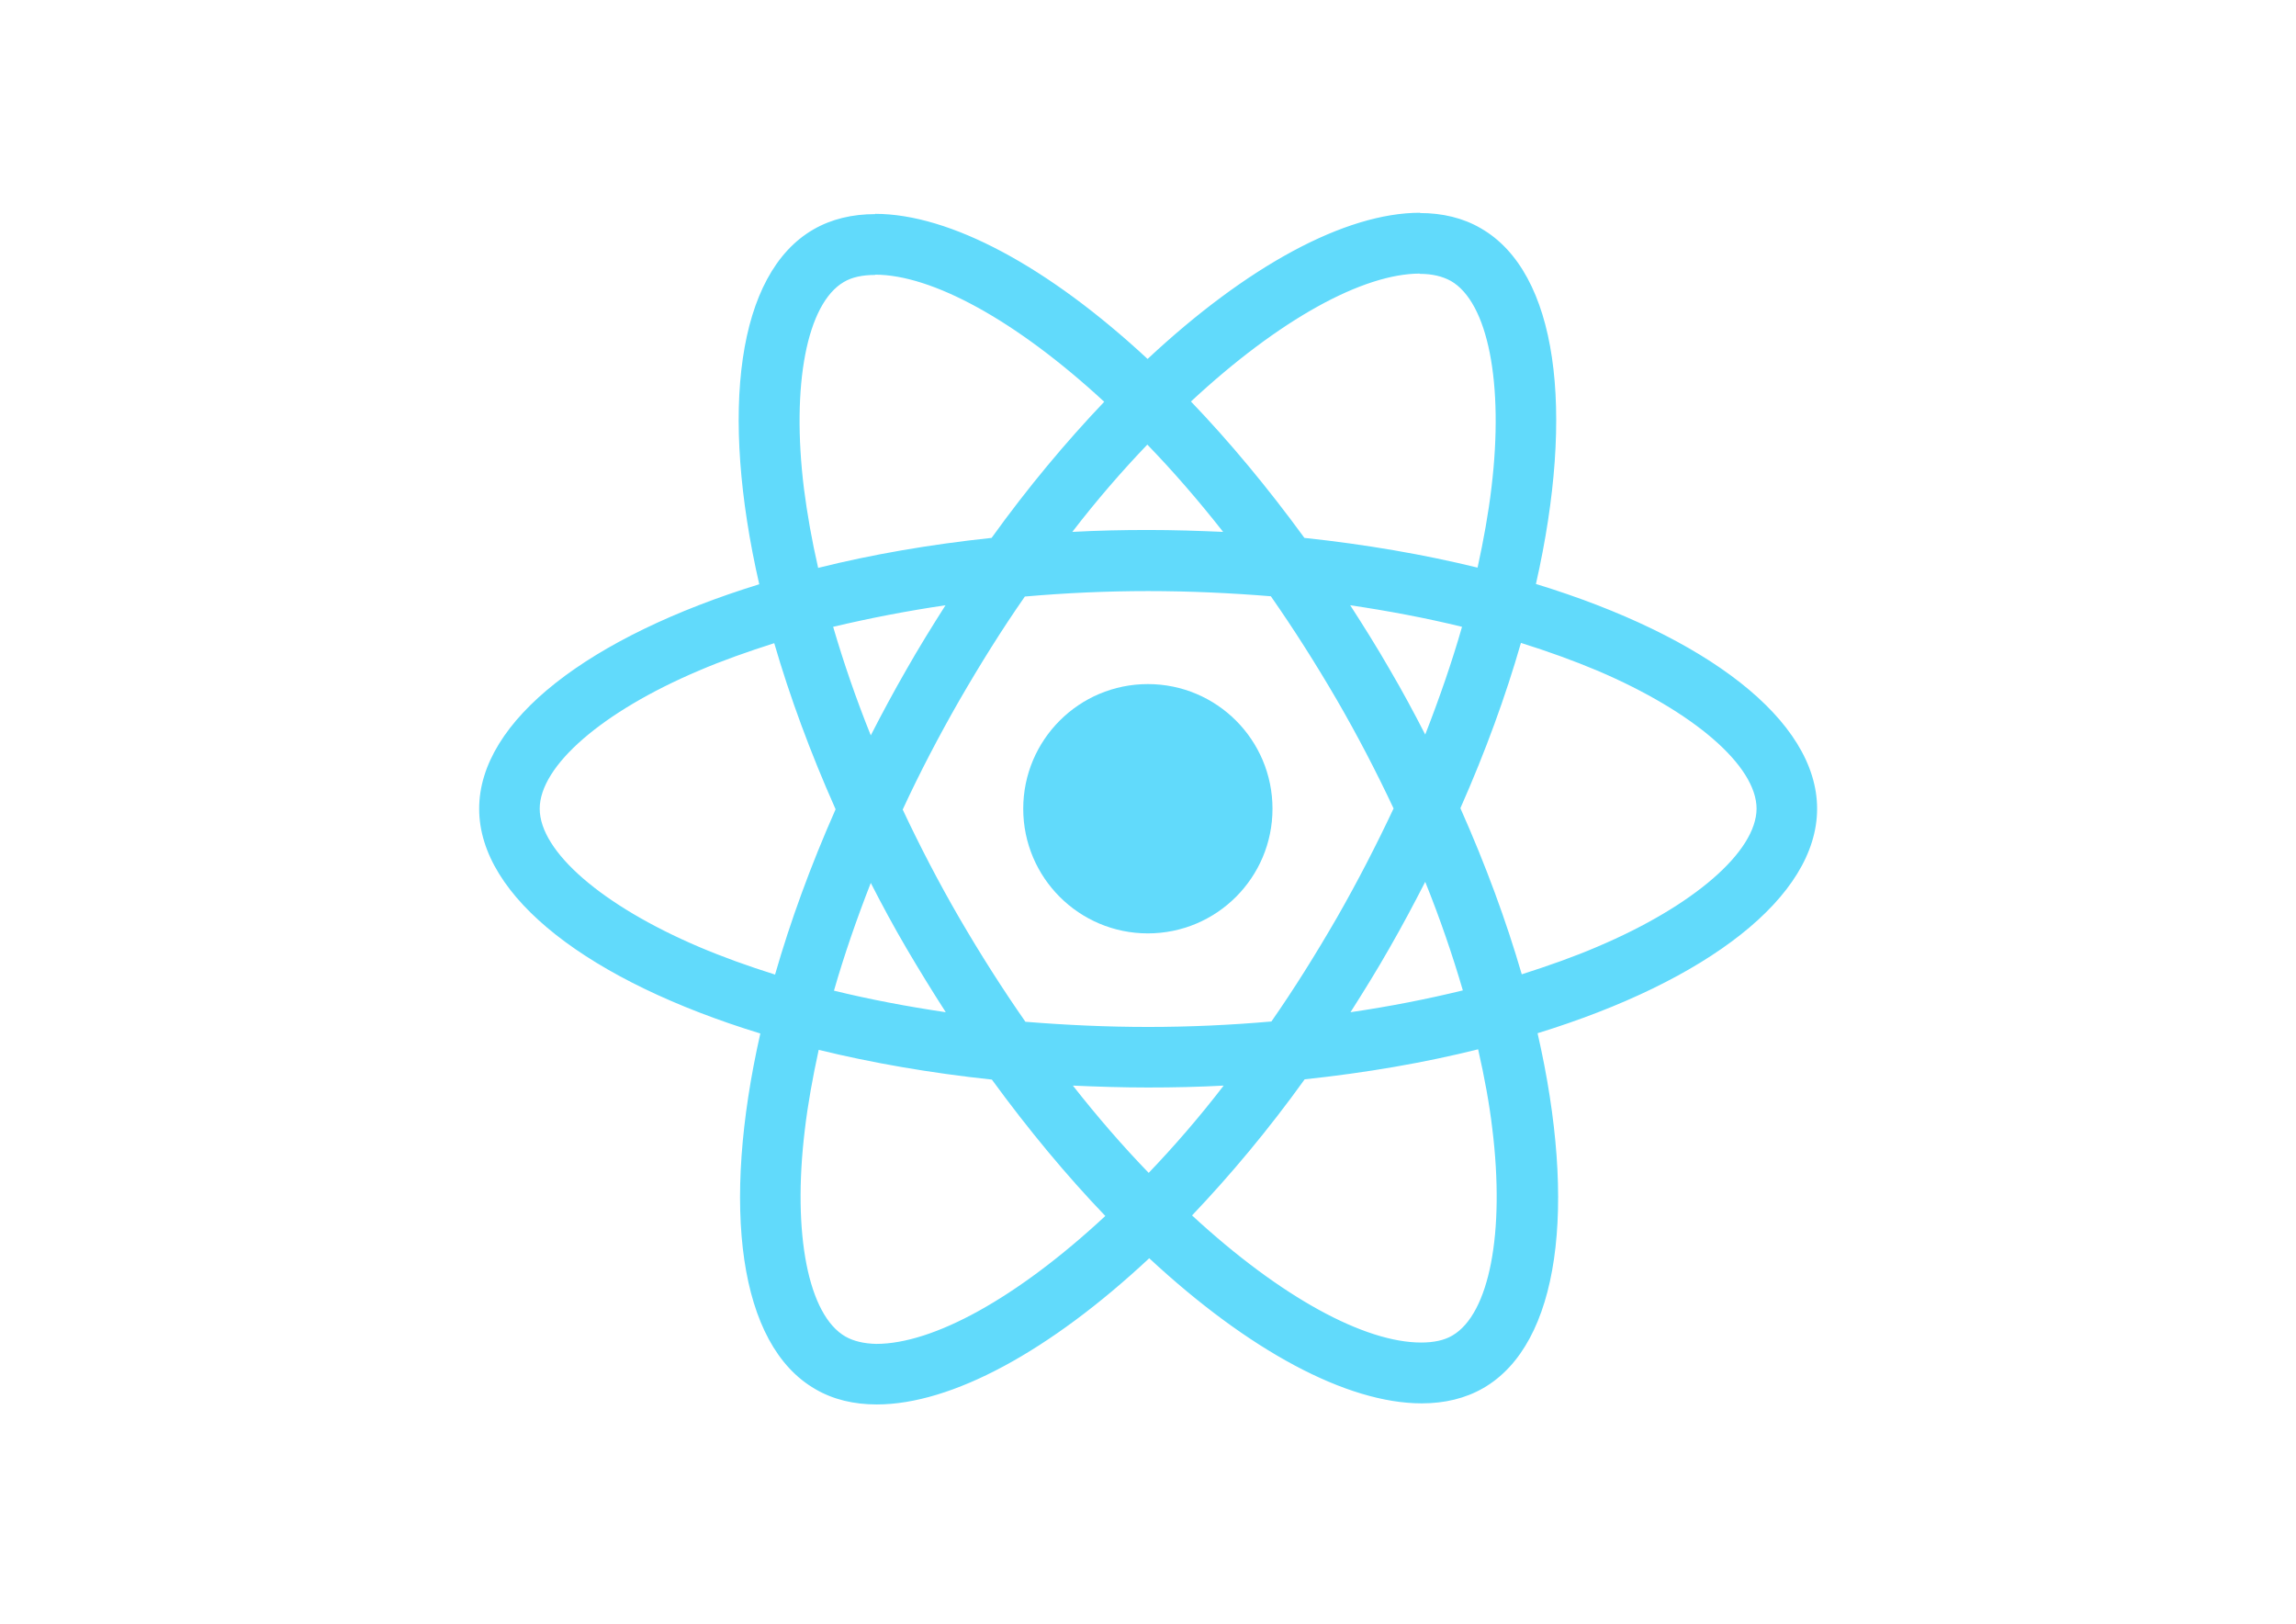
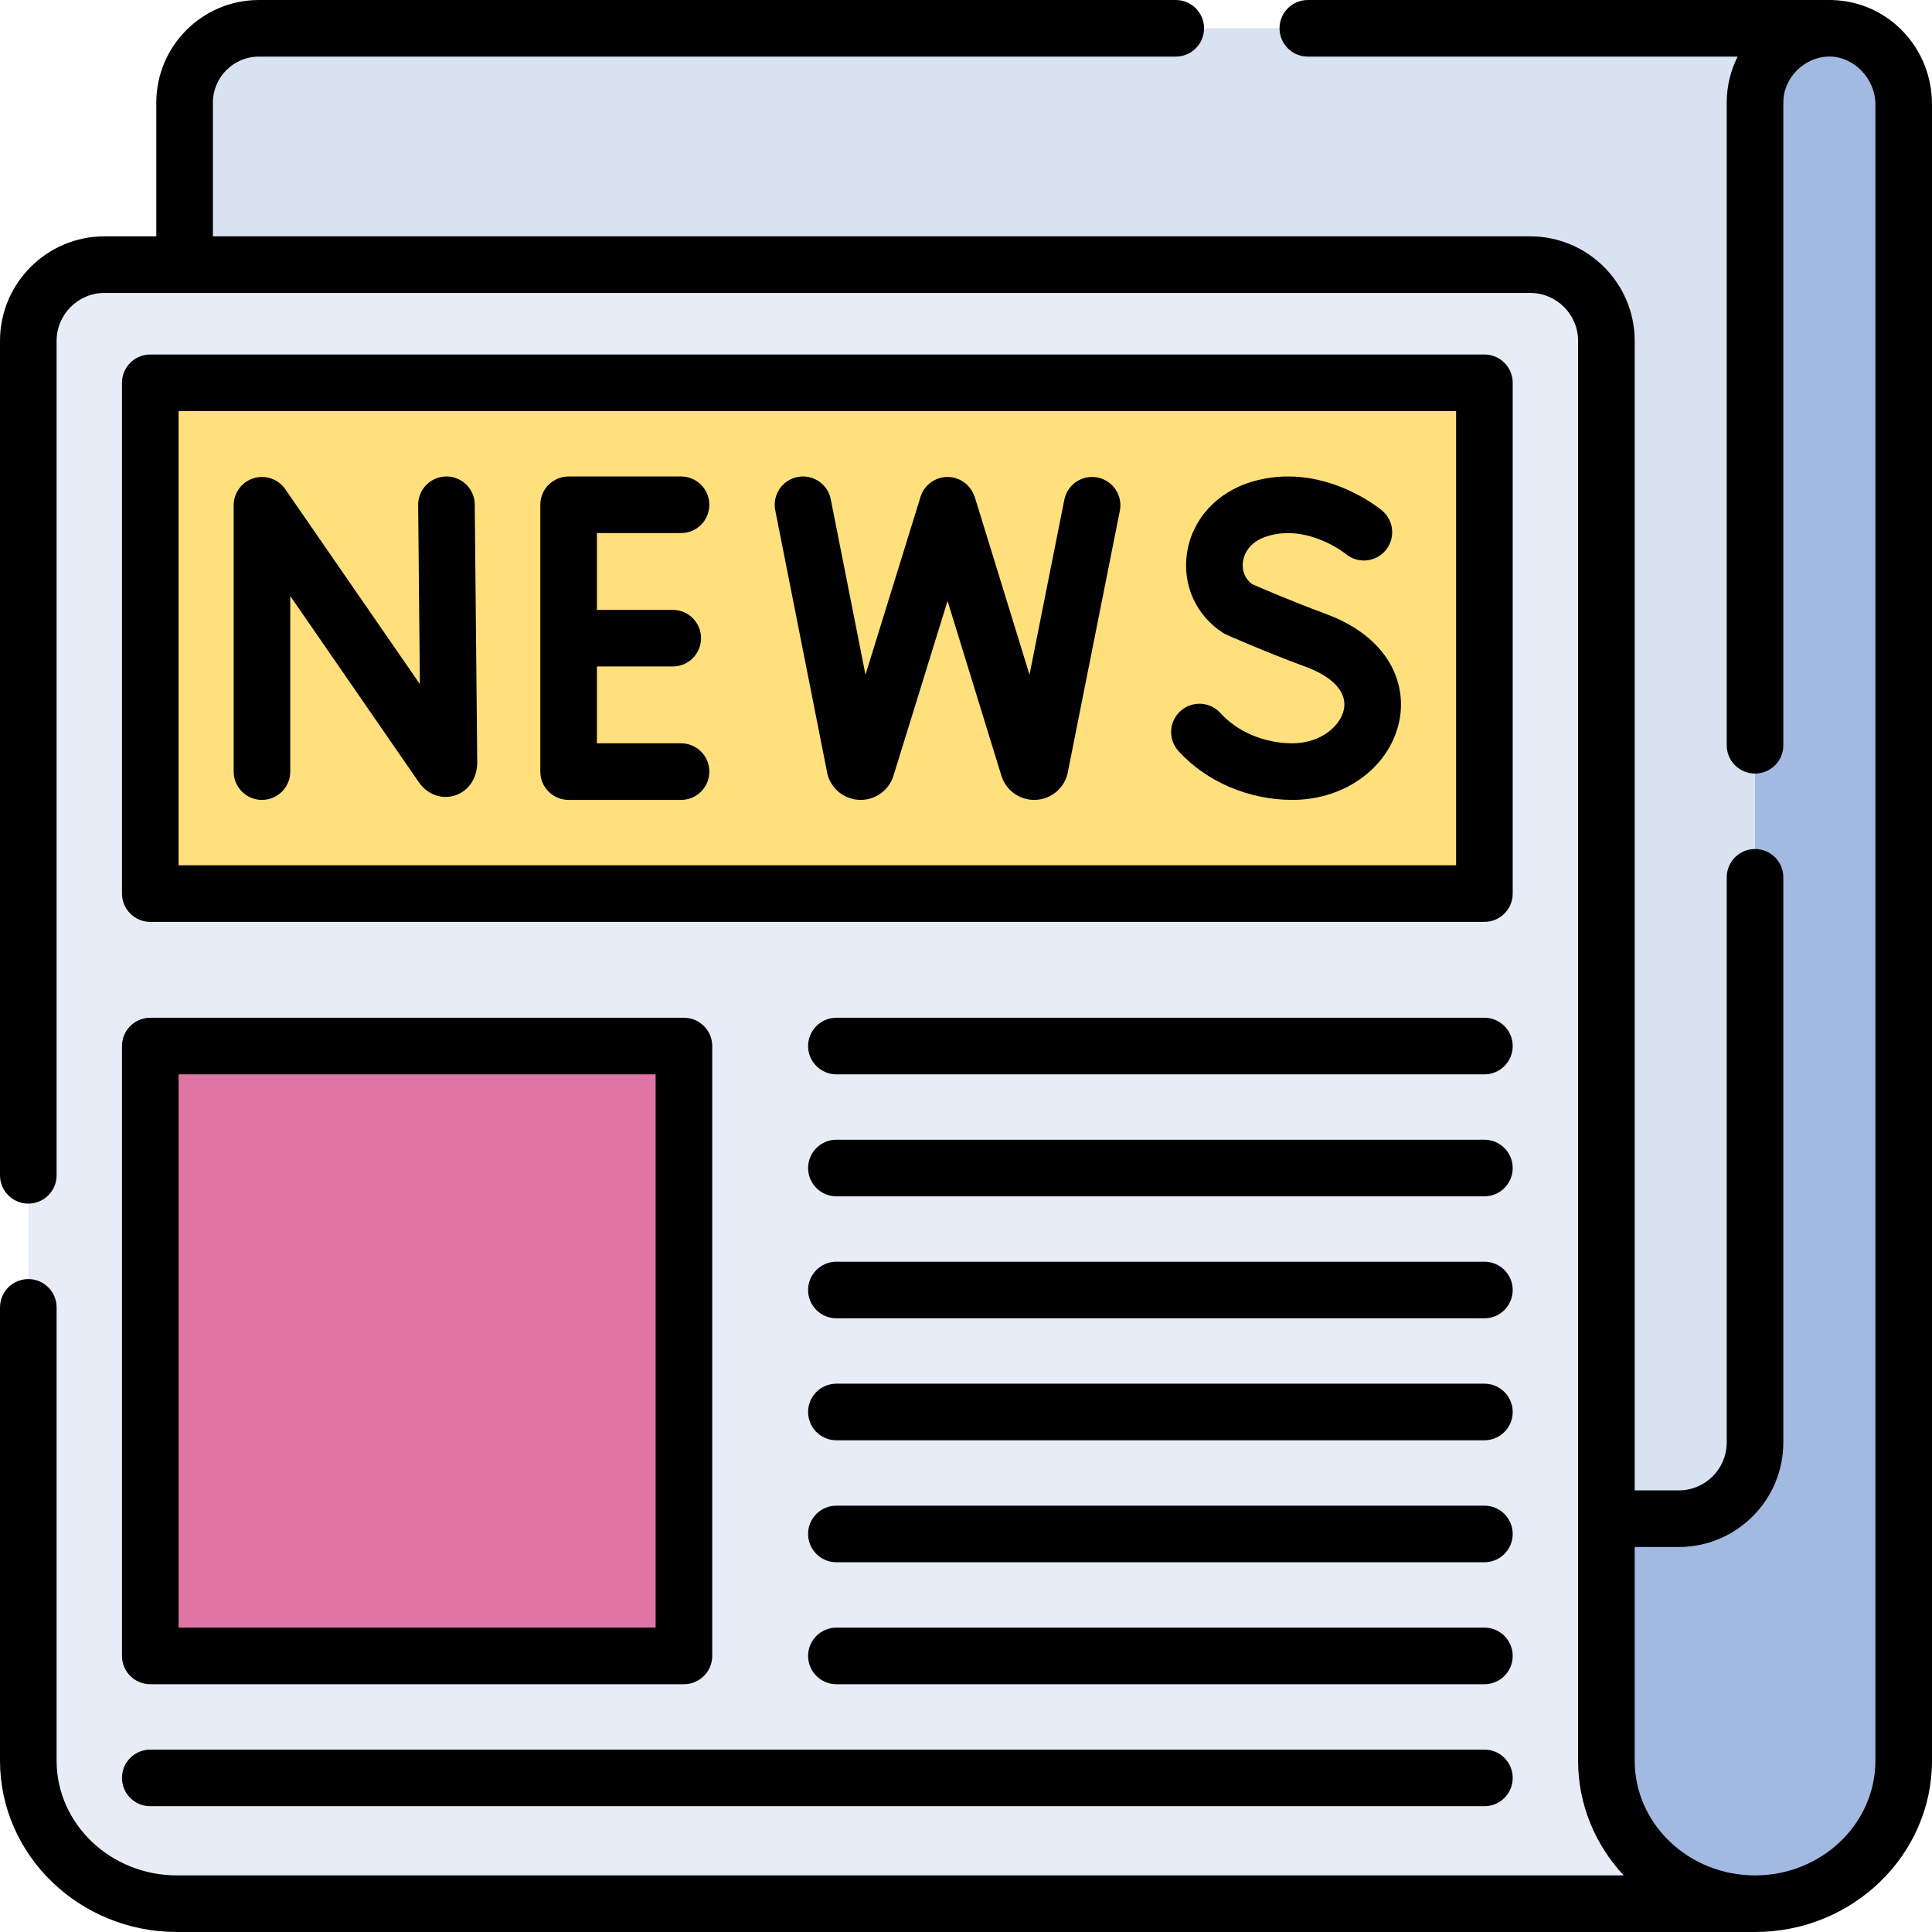
- <svg xmlns="http://www.w3.org/2000/svg" viewBox="0 0 841.9 595.3">
-   <g fill="#61DAFB">
-     <path d="M666.3 296.5c0-32.5-40.7-63.3-103.1-82.4 14.4-63.6 8-114.2-20.2-130.4-6.5-3.8-14.1-5.6-22.4-5.6v22.3c4.6 0 8.3.9 11.4 2.6 13.6 7.8 19.5 37.5 14.9 75.7-1.1 9.4-2.9 19.3-5.1 29.4-19.6-4.8-41-8.5-63.5-10.9-13.5-18.5-27.5-35.3-41.6-50 32.6-30.3 63.2-46.9 84-46.9V78c-27.5 0-63.5 19.6-99.9 53.6-36.4-33.8-72.4-53.2-99.9-53.2v22.3c20.7 0 51.4 16.5 84 46.6-14 14.7-28 31.4-41.3 49.9-22.6 2.4-44 6.1-63.6 11-2.3-10-4-19.7-5.2-29-4.7-38.2 1.1-67.9 14.6-75.8 3-1.8 6.9-2.6 11.5-2.6V78.5c-8.4 0-16 1.8-22.6 5.6-28.1 16.2-34.4 66.7-19.9 130.1-62.2 19.2-102.7 49.9-102.7 82.3 0 32.5 40.7 63.3 103.1 82.4-14.4 63.6-8 114.2 20.2 130.4 6.5 3.8 14.1 5.6 22.5 5.6 27.5 0 63.5-19.6 99.9-53.6 36.4 33.8 72.4 53.2 99.9 53.2 8.4 0 16-1.8 22.6-5.6 28.1-16.2 34.4-66.7 19.9-130.1 62-19.1 102.5-49.9 102.5-82.3zm-130.2-66.7c-3.7 12.9-8.3 26.2-13.5 39.5-4.1-8-8.4-16-13.1-24-4.6-8-9.5-15.8-14.4-23.4 14.2 2.1 27.9 4.7 41 7.9zm-45.8 106.5c-7.8 13.5-15.8 26.3-24.1 38.2-14.9 1.3-30 2-45.2 2-15.1 0-30.2-.7-45-1.9-8.3-11.9-16.4-24.6-24.2-38-7.6-13.1-14.5-26.4-20.8-39.8 6.2-13.4 13.2-26.8 20.7-39.9 7.8-13.5 15.8-26.3 24.1-38.2 14.9-1.3 30-2 45.2-2 15.1 0 30.2.7 45 1.9 8.3 11.9 16.4 24.6 24.2 38 7.6 13.1 14.5 26.4 20.8 39.8-6.3 13.4-13.2 26.8-20.7 39.9zm32.3-13c5.4 13.4 10 26.8 13.8 39.8-13.1 3.2-26.9 5.9-41.2 8 4.9-7.7 9.8-15.6 14.4-23.7 4.6-8 8.9-16.1 13-24.1zM421.2 430c-9.3-9.6-18.6-20.3-27.8-32 9 .4 18.2.7 27.5.7 9.4 0 18.7-.2 27.8-.7-9 11.7-18.3 22.4-27.5 32zm-74.4-58.9c-14.2-2.1-27.9-4.7-41-7.9 3.7-12.9 8.3-26.2 13.5-39.5 4.1 8 8.4 16 13.1 24 4.7 8 9.5 15.8 14.4 23.4zM420.7 163c9.3 9.6 18.6 20.3 27.8 32-9-.4-18.2-.7-27.5-.7-9.4 0-18.7.2-27.8.7 9-11.7 18.3-22.4 27.5-32zm-74 58.9c-4.9 7.7-9.8 15.6-14.4 23.7-4.6 8-8.9 16-13 24-5.4-13.4-10-26.8-13.8-39.8 13.1-3.1 26.9-5.8 41.2-7.9zm-90.5 125.2c-35.4-15.1-58.3-34.9-58.3-50.6 0-15.7 22.9-35.6 58.3-50.6 8.6-3.7 18-7 27.7-10.1 5.7 19.6 13.2 40 22.5 60.9-9.2 20.8-16.6 41.1-22.2 60.6-9.9-3.1-19.3-6.5-28-10.2zM310 490c-13.6-7.8-19.5-37.5-14.9-75.7 1.1-9.4 2.9-19.3 5.1-29.4 19.6 4.8 41 8.5 63.5 10.9 13.5 18.5 27.5 35.3 41.6 50-32.6 30.3-63.2 46.9-84 46.9-4.5-.1-8.3-1-11.3-2.7zm237.2-76.2c4.7 38.2-1.1 67.9-14.6 75.8-3 1.8-6.9 2.6-11.5 2.6-20.7 0-51.4-16.5-84-46.6 14-14.7 28-31.4 41.3-49.9 22.6-2.4 44-6.1 63.6-11 2.3 10.1 4.1 19.8 5.2 29.1zm38.5-66.7c-8.6 3.7-18 7-27.7 10.1-5.7-19.6-13.2-40-22.5-60.9 9.2-20.8 16.6-41.1 22.2-60.6 9.9 3.1 19.3 6.5 28.1 10.2 35.4 15.1 58.3 34.9 58.3 50.6-.1 15.7-23 35.6-58.4 50.6zM320.8 78.4z" />
-     <circle cx="420.9" cy="296.5" r="45.7" />
-     <path d="M520.5 78.1z" />
+ <svg xmlns="http://www.w3.org/2000/svg" id="Capa_1" enable-background="new 0 0 512 512" height="512" viewBox="0 0 512 512" width="512">
+   <g>
+     <g>
+       <path d="m465.104 504.5c-21.758 0-39.396-16.969-39.396-37.9v-376.267c0-11.158-9.045-20.203-20.203-20.203h-377.802c-11.158 0-20.203 9.045-20.203 20.203v376.267c0 20.932 17.638 37.9 39.396 37.9z" fill="#e7ecf6" />
+     </g>
+     <g>
+       <path d="m39.825 277.213h141.423v161.626h-141.423z" fill="#df75a5" />
+     </g>
+     <g>
+       <path d="m39.825 101.445h353.557v135.362h-353.557z" fill="#ffe07d" />
+     </g>
+     <g>
+       <path d="m484.802 7.5c-10.879 0-19.698 8.819-19.698 19.698v355.072c0 11.158-9.045 20.203-20.203 20.203h-19.193v-312.14c0-11.158-9.045-20.203-20.203-20.203h-356.588v-42.932c0-10.879 8.819-19.698 19.698-19.698z" fill="#d8e2f1" />
+     </g>
+     <g>
+       <path d="m425.707 466.6c0 20.932 17.638 37.9 39.396 37.9s39.396-16.969 39.396-37.9v-438.93c0-10.681-8.306-19.778-18.98-20.157-11.206-.398-20.416 8.568-20.416 19.685v355.072c0 11.158-9.045 20.203-20.203 20.203h-19.193z" fill="#a2b9e2" />
+     </g>
+     <g>
+       <path d="m393.382 269.713h-171.728c-4.142 0-7.5 3.358-7.5 7.5s3.358 7.5 7.5 7.5h171.728c4.142 0 7.5-3.358 7.5-7.5s-3.358-7.5-7.5-7.5z" />
+       <path d="m393.382 302.039h-171.728c-4.142 0-7.5 3.358-7.5 7.5s3.358 7.5 7.5 7.5h171.728c4.142 0 7.5-3.358 7.5-7.5s-3.358-7.5-7.5-7.5z" />
+       <path d="m393.382 334.364h-171.728c-4.142 0-7.5 3.358-7.5 7.5s3.358 7.5 7.5 7.5h171.728c4.142 0 7.5-3.358 7.5-7.5s-3.358-7.5-7.5-7.5z" />
+       <path d="m393.382 366.689h-171.728c-4.142 0-7.5 3.358-7.5 7.5s3.358 7.5 7.5 7.5h171.728c4.142 0 7.5-3.358 7.5-7.5s-3.358-7.5-7.5-7.5z" />
+       <path d="m393.382 399.014h-171.728c-4.142 0-7.5 3.358-7.5 7.5s3.358 7.5 7.5 7.5h171.728c4.142 0 7.5-3.358 7.5-7.5s-3.358-7.5-7.5-7.5z" />
+       <path d="m393.382 431.339h-171.728c-4.142 0-7.5 3.358-7.5 7.5s3.358 7.5 7.5 7.5h171.728c4.142 0 7.5-3.358 7.5-7.5s-3.358-7.5-7.5-7.5z" />
+       <path d="m39.825 478.665h353.557c4.142 0 7.5-3.358 7.5-7.5s-3.358-7.5-7.5-7.5h-353.557c-4.142 0-7.5 3.358-7.5 7.5s3.358 7.5 7.5 7.5z" />
+       <path d="m32.325 438.839c0 4.142 3.358 7.5 7.5 7.5h141.423c4.142 0 7.5-3.358 7.5-7.5v-161.626c0-4.142-3.358-7.5-7.5-7.5h-141.423c-4.142 0-7.5 3.358-7.5 7.5zm15-154.126h126.423v146.626h-126.423z" />
+       <path d="m400.882 101.445c0-4.142-3.358-7.5-7.5-7.5h-353.557c-4.142 0-7.5 3.358-7.5 7.5v135.362c0 4.142 3.358 7.5 7.5 7.5h353.557c4.142 0 7.5-3.358 7.5-7.5zm-15 127.862h-338.557v-120.362h338.557z" />
+       <path d="m69.425 211.982c4.142 0 7.5-3.358 7.5-7.5v-46.521l34.052 49.31c2.257 3.261 6.002 4.653 9.537 3.548 3.621-1.131 5.961-4.554 5.96-8.793l-.661-68.328c-.04-4.118-3.39-7.428-7.498-7.428-.024 0-.049 0-.074 0-4.142.04-7.467 3.43-7.427 7.572l.459 47.461-35.678-51.664c-1.865-2.701-5.269-3.875-8.403-2.898s-5.268 3.878-5.268 7.16v70.58c.001 4.143 3.359 7.501 7.501 7.501z" />
+       <path d="m150.687 211.982h29.795c4.142 0 7.5-3.358 7.5-7.5s-3.358-7.5-7.5-7.5h-22.295v-20.356h20.098c4.142 0 7.5-3.358 7.5-7.5s-3.358-7.5-7.5-7.5h-20.098v-20.355h22.295c4.142 0 7.5-3.358 7.5-7.5s-3.358-7.5-7.5-7.5h-29.795c-4.142 0-7.5 3.358-7.5 7.5v70.711c0 4.142 3.358 7.5 7.5 7.5z" />
+       <path d="m342.505 211.982c14.252 0 26.212-9.045 28.437-21.507 1.665-9.326-2.636-21.533-19.701-27.828-8.901-3.283-17.171-6.863-19.478-7.875-1.827-1.396-2.708-3.585-2.369-5.952.216-1.502 1.287-5.167 6.563-6.757 10.692-3.218 20.457 4.552 20.694 4.745 3.171 2.637 7.879 2.219 10.535-.942 2.665-3.17 2.255-7.901-.916-10.567-.645-.542-16.008-13.21-34.64-7.598-9.258 2.789-15.804 10.064-17.085 18.988-1.197 8.341 2.417 16.363 9.432 20.936.331.216.679.406 1.04.566.408.182 10.106 4.499 21.032 8.529 7.221 2.664 10.912 6.716 10.125 11.118-.803 4.495-6.135 9.144-13.67 9.144-7.399 0-14.534-2.998-19.084-8.019-2.782-3.069-7.524-3.303-10.594-.521-3.069 2.782-3.302 7.524-.521 10.594 7.348 8.107 18.637 12.946 30.2 12.946z" />
+       <path d="m219.227 204.875c.071.358.167.71.29 1.054 1.288 3.626 4.727 6.052 8.571 6.052h.061c3.869-.026 7.305-2.504 8.551-6.167.022-.065.043-.131.064-.197l14.35-46.362 14.286 46.373c.031.102.065.204.101.304 1.289 3.625 4.728 6.049 8.571 6.049h.062c3.868-.026 7.304-2.505 8.549-6.167.106-.311.191-.629.255-.951l13.832-69.499c.808-4.062-1.83-8.011-5.892-8.82-4.061-.806-8.011 1.829-8.82 5.892l-9.227 46.364-14.553-47.238-.043.013c-.731-2.233-2.491-4.092-4.907-4.84-3.957-1.223-8.157.99-9.382 4.947l-14.586 47.123-9.196-46.49c-.804-4.064-4.754-6.707-8.812-5.902-4.063.804-6.706 4.75-5.902 8.812z" />
+       <path d="m485.787.018c-.17-.007-.824-.018-.987-.018h-138.21c-4.142 0-7.5 3.358-7.5 7.5s3.358 7.5 7.5 7.5h113.903c-1.85 3.671-2.893 7.816-2.893 12.2v170.3c0 4.142 3.358 7.5 7.5 7.5s7.5-3.358 7.5-7.5v-170.3c-.051-6.594 5.645-12.292 12.429-12.212 6.319.081 11.966 5.868 11.971 12.682v438.93c0 16.763-14.309 30.4-31.896 30.4-.001 0-.001 0-.002 0s-.001 0-.002 0c-17.584 0-31.89-13.637-31.89-30.4v-56.63h11.69c15.274 0 27.7-12.426 27.7-27.7v-149.77c0-4.142-3.358-7.5-7.5-7.5s-7.5 3.358-7.5 7.5v149.77c0 7.003-5.697 12.7-12.7 12.7h-11.69v-304.64c0-15.274-12.431-27.7-27.71-27.7h-349.08v-35.43c0-6.727 5.468-12.2 12.19-12.2h242.98c4.142 0 7.5-3.358 7.5-7.5s-3.358-7.5-7.5-7.5h-242.98c-14.993 0-27.19 12.202-27.19 27.2v35.43h-13.72c-15.274 0-27.7 12.426-27.7 27.7v221.14c0 4.142 3.358 7.5 7.5 7.5s7.5-3.358 7.5-7.5v-221.14c0-7.003 5.697-12.7 12.7-12.7h377.8c7.008 0 12.71 5.697 12.71 12.7v376.27c0 11.681 4.58 22.346 12.093 30.4h-383.403c-17.59 0-31.9-13.637-31.9-30.4v-120.13c0-4.142-3.358-7.5-7.5-7.5s-7.5 3.358-7.5 7.5v120.13c0 25.034 21.039 45.4 46.9 45.4h418.2.002s.001 0 .002 0c25.858 0 46.896-20.367 46.896-45.4v-438.93c0-14.983-11.515-27.13-26.213-27.652z" />
+     </g>
  </g>
</svg>
